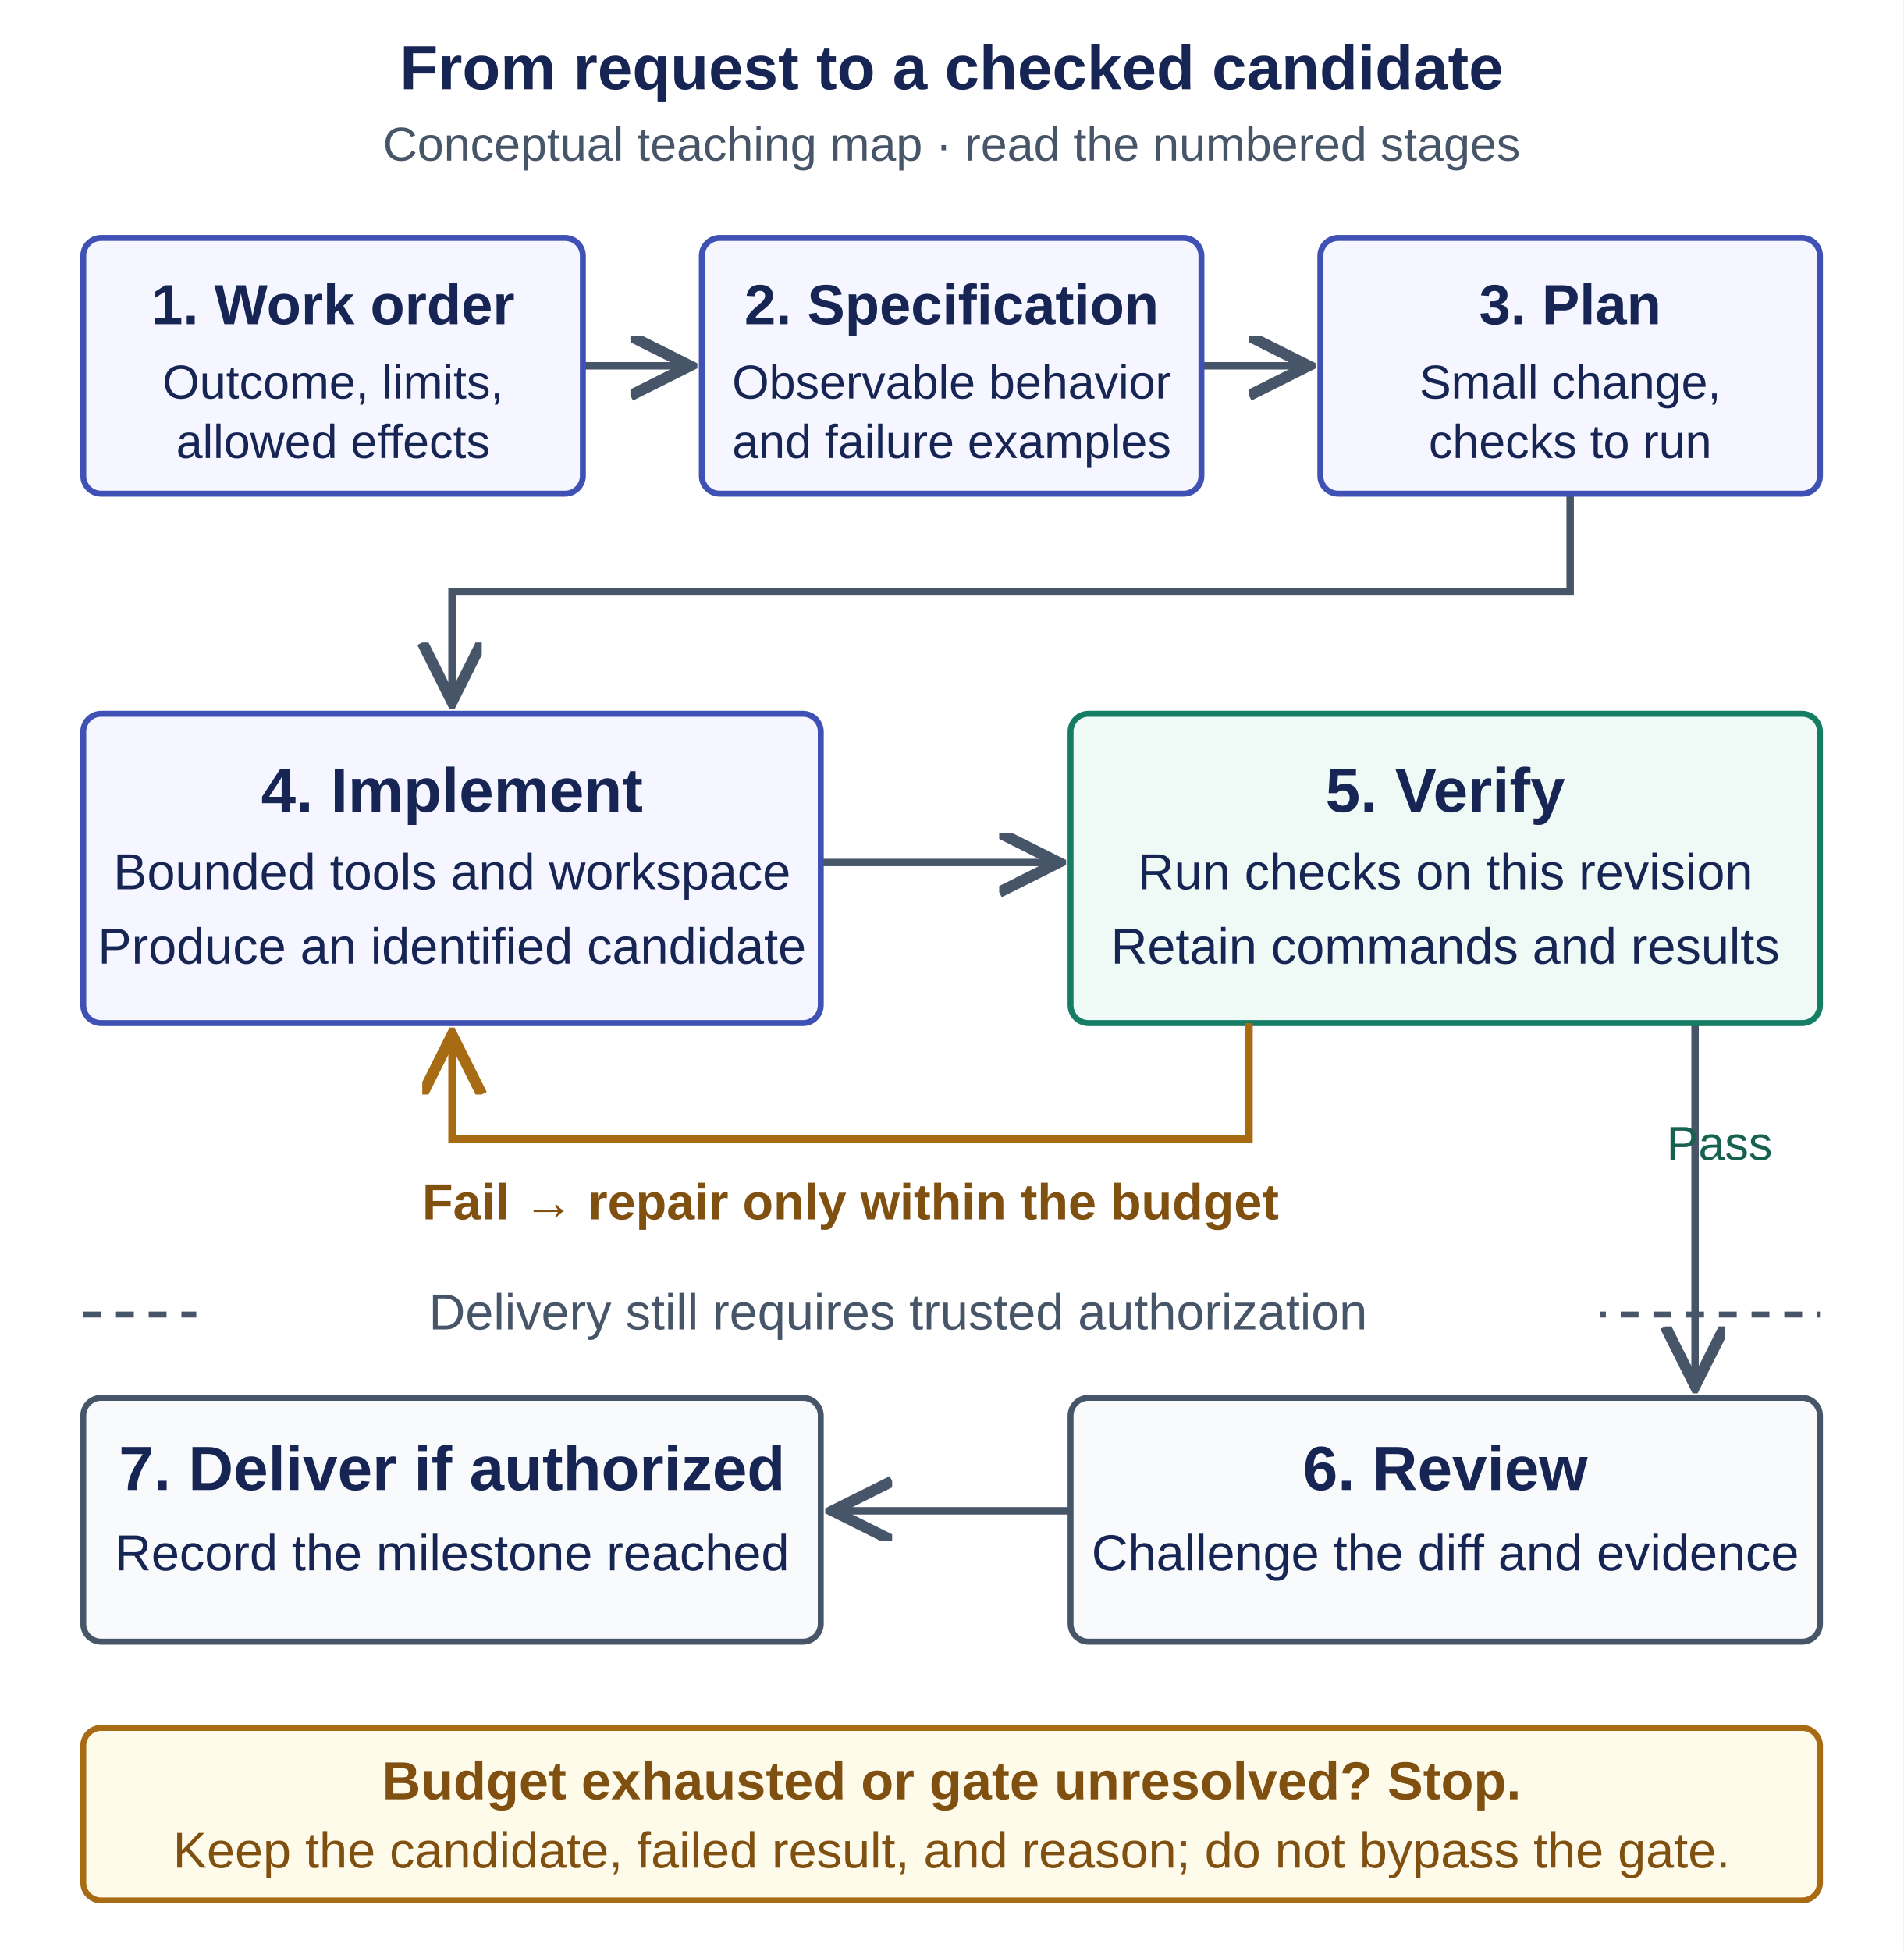
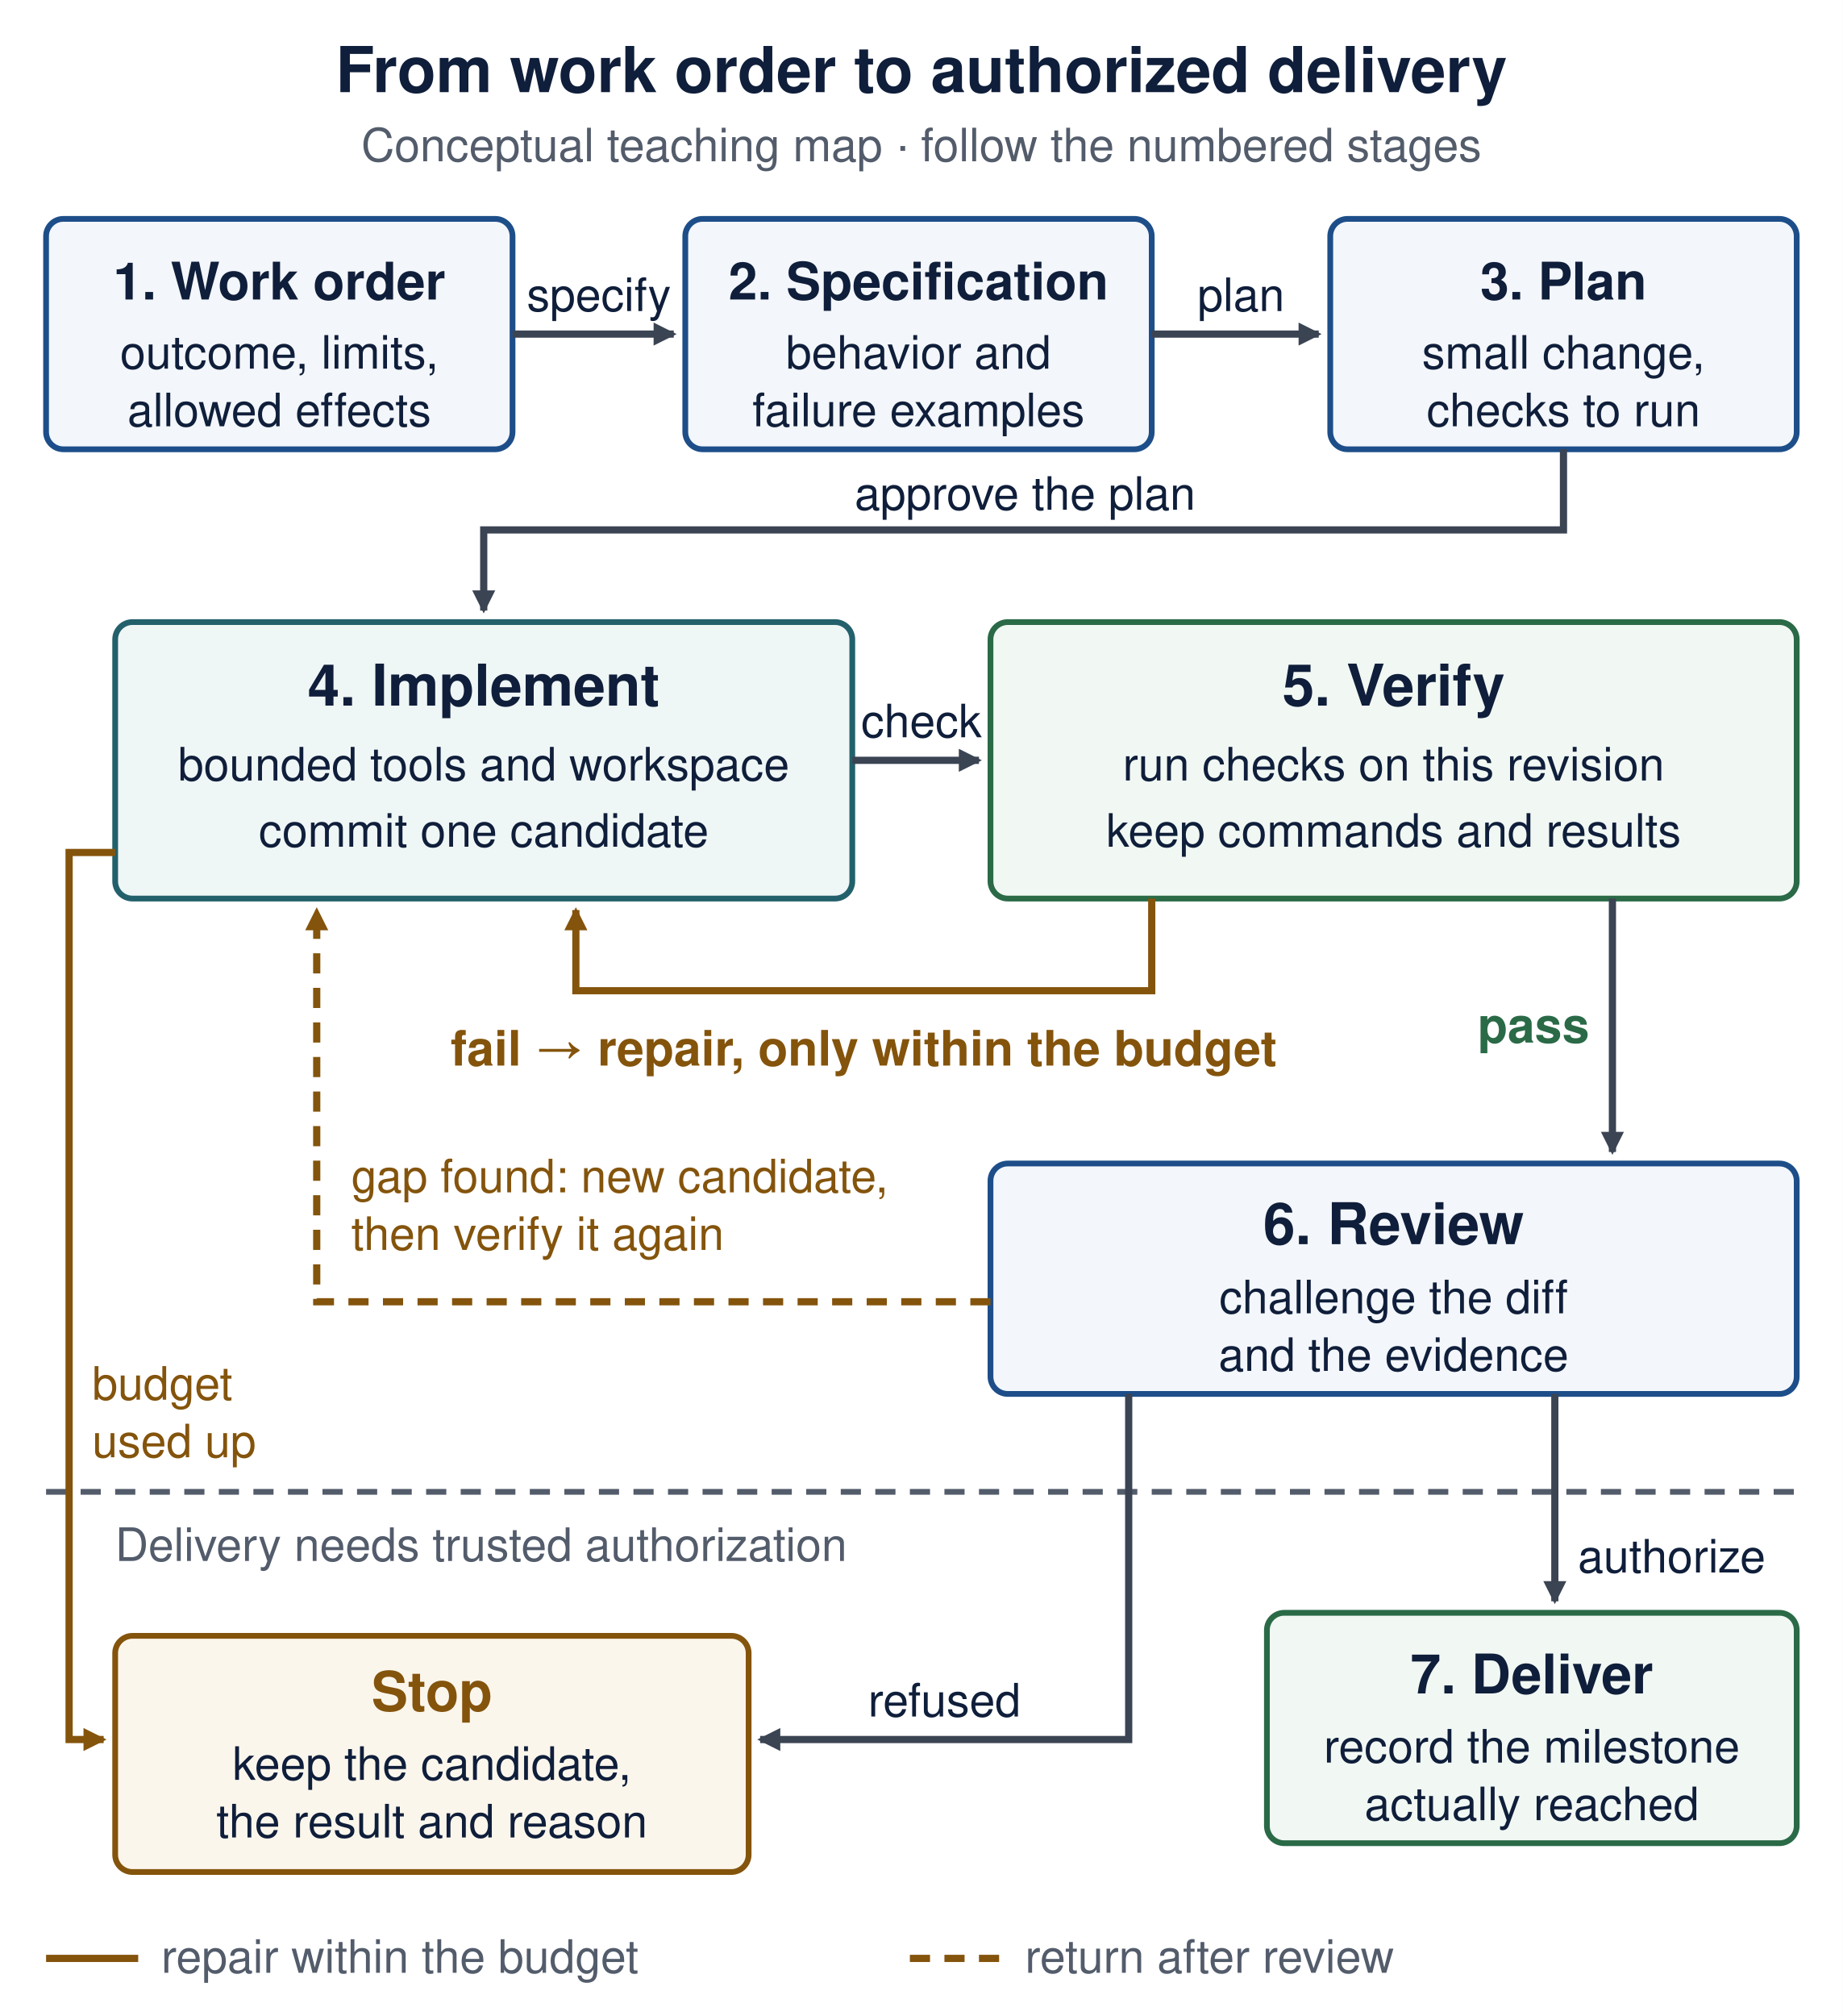
- <svg xmlns="http://www.w3.org/2000/svg" viewBox="0 0 640 656" role="img" aria-labelledby="title desc">
+ <svg xmlns="http://www.w3.org/2000/svg" viewBox="0 0 640 700" role="img" aria-labelledby="t d">
  <defs>
-     <marker id="arrow" markerWidth="9" markerHeight="9" refX="8" refY="4" orient="auto">
-       <path d="M0 0 L8 4 L0 8" fill="none" stroke="#475569" stroke-width="1.5" />
+     <marker id="a" markerWidth="10" markerHeight="10" refX="8" refY="5" orient="auto" markerUnits="userSpaceOnUse">
+       <path d="M1 1 L9 5 L1 9 Z" fill="#3b4453" />
    </marker>
-     <marker id="repair" markerWidth="9" markerHeight="9" refX="8" refY="4" orient="auto">
-       <path d="M0 0 L8 4 L0 8" fill="none" stroke="#a66b13" stroke-width="1.5" />
+     <marker id="o" markerWidth="10" markerHeight="10" refX="8" refY="5" orient="auto" markerUnits="userSpaceOnUse">
+       <path d="M1 1 L9 5 L1 9 Z" fill="#84540c" />
    </marker>
  </defs>
-   <rect width="640" height="656" fill="#fff" />
-   <g font-family="Arial, Helvetica, sans-serif" fill="#172554" text-anchor="middle">
-     <text x="320" y="30" font-size="21" font-weight="700">From request to a checked candidate</text>
-     <text x="320" y="54" font-size="16" fill="#475569">Conceptual teaching map · read the numbered stages</text>
-     <g fill="none" stroke="#475569" stroke-width="2.5" marker-end="url(#arrow)">
-       <path d="M196 123 H232" />
-       <path d="M404 123 H440" />
-       <path d="M528 166 V199 H152 V236" />
-       <path d="M276 290 H356" />
-       <path d="M570 344 V466" />
-       <path d="M360 508 H280" />
+   <rect width="640" height="700" fill="#ffffff" />
+   <g font-family="Helvetica, Arial, 'Liberation Sans', sans-serif" fill="#0f1e3a">
+     <text x="320" y="32" text-anchor="middle" font-size="22" font-weight="700">From work order to authorized delivery</text>
+     <text x="320" y="56" text-anchor="middle" font-size="16" fill="#535c6b">Conceptual teaching map · follow the numbered stages</text>
+     <g fill="#f3f6fa" stroke="#1d4e89" stroke-width="2">
+       <rect x="16" y="76" width="162" height="80" rx="6" />
+       <rect x="238" y="76" width="162" height="80" rx="6" />
+       <rect x="462" y="76" width="162" height="80" rx="6" />
    </g>
-     <g fill="#f5f6ff" stroke="#4051b5" stroke-width="2">
-       <rect x="28" y="80" width="168" height="86" rx="6" />
-       <rect x="236" y="80" width="168" height="86" rx="6" />
-       <rect x="444" y="80" width="168" height="86" rx="6" />
-       <rect x="28" y="240" width="248" height="104" rx="6" />
+     <g text-anchor="middle">
+       <text x="97" y="104" font-size="18" font-weight="700">1. Work order</text>
+       <text x="97" y="128" font-size="16">outcome, limits,</text>
+       <text x="97" y="148" font-size="16">allowed effects</text>
+       <text x="319" y="104" font-size="18" font-weight="700">2. Specification</text>
+       <text x="319" y="128" font-size="16">behavior and</text>
+       <text x="319" y="148" font-size="16">failure examples</text>
+       <text x="543" y="104" font-size="18" font-weight="700">3. Plan</text>
+       <text x="543" y="128" font-size="16">small change,</text>
+       <text x="543" y="148" font-size="16">checks to run</text>
    </g>
-     <text x="112" y="109" font-size="19" font-weight="700">1. Work order</text>
-     <text x="112" y="134" font-size="16">Outcome, limits,</text>
-     <text x="112" y="154" font-size="16">allowed effects</text>
-     <text x="320" y="109" font-size="19" font-weight="700">2. Specification</text>
-     <text x="320" y="134" font-size="16">Observable behavior</text>
-     <text x="320" y="154" font-size="16">and failure examples</text>
-     <text x="528" y="109" font-size="19" font-weight="700">3. Plan</text>
-     <text x="528" y="134" font-size="16">Small change,</text>
-     <text x="528" y="154" font-size="16">checks to run</text>
-     <text x="152" y="273" font-size="21" font-weight="700">4. Implement</text>
-     <text x="152" y="299" font-size="17">Bounded tools and workspace</text>
-     <text x="152" y="324" font-size="17">Produce an identified candidate</text>
-     <rect x="360" y="240" width="252" height="104" rx="6" fill="#effaf6" stroke="#167d65" stroke-width="2" />
-     <text x="486" y="273" font-size="21" font-weight="700">5. Verify</text>
-     <text x="486" y="299" font-size="17">Run checks on this revision</text>
-     <text x="486" y="324" font-size="17">Retain commands and results</text>
-     <path d="M420 344 V383 H152 V348" fill="none" stroke="#a66b13" stroke-width="2.5" marker-end="url(#repair)" />
-     <text x="286" y="410" font-size="17" fill="#805010" font-weight="700">Fail → repair only within the budget</text>
-     <text x="596" y="390" font-size="16" fill="#16614f" text-anchor="end">Pass</text>
-     <path d="M28 442 H612" stroke="#475569" stroke-width="2" stroke-dasharray="6 5" />
-     <rect x="66" y="429" width="472" height="25" fill="#fff" />
-     <text x="302" y="447" font-size="17" fill="#475569">Delivery still requires trusted authorization</text>
-     <g fill="#f8fafc" stroke="#475569" stroke-width="2">
-       <rect x="360" y="470" width="252" height="82" rx="6" />
-       <rect x="28" y="470" width="248" height="82" rx="6" />
+     <rect x="40" y="216" width="256" height="96" rx="6" fill="#eff6f6" stroke="#22616b" stroke-width="2" />
+     <text x="168" y="245" text-anchor="middle" font-size="20" font-weight="700">4. Implement</text>
+     <text x="168" y="271" text-anchor="middle" font-size="16">bounded tools and workspace</text>
+     <text x="168" y="294" text-anchor="middle" font-size="16">commit one candidate</text>
+     <rect x="344" y="216" width="280" height="96" rx="6" fill="#f1f7f3" stroke="#2a6a47" stroke-width="2" />
+     <text x="484" y="245" text-anchor="middle" font-size="20" font-weight="700">5. Verify</text>
+     <text x="484" y="271" text-anchor="middle" font-size="16">run checks on this revision</text>
+     <text x="484" y="294" text-anchor="middle" font-size="16">keep commands and results</text>
+     <rect x="344" y="404" width="280" height="80" rx="6" fill="#f3f6fa" stroke="#1d4e89" stroke-width="2" />
+     <text x="484" y="432" text-anchor="middle" font-size="20" font-weight="700">6. Review</text>
+     <text x="484" y="456" text-anchor="middle" font-size="16">challenge the diff</text>
+     <text x="484" y="476" text-anchor="middle" font-size="16">and the evidence</text>
+     <path d="M16 518 H624" stroke="#535c6b" stroke-width="2" stroke-dasharray="7 5" />
+     <text x="40" y="542" font-size="16" fill="#535c6b">Delivery needs trusted authorization</text>
+     <rect x="40" y="568" width="220" height="82" rx="6" fill="#fbf6ec" stroke="#84540c" stroke-width="2" />
+     <text x="150" y="594" text-anchor="middle" font-size="19" font-weight="700" fill="#84540c">Stop</text>
+     <text x="150" y="618" text-anchor="middle" font-size="16">keep the candidate,</text>
+     <text x="150" y="638" text-anchor="middle" font-size="16">the result and reason</text>
+     <rect x="440" y="560" width="184" height="80" rx="6" fill="#f1f7f3" stroke="#2a6a47" stroke-width="2" />
+     <text x="532" y="588" text-anchor="middle" font-size="19" font-weight="700">7. Deliver</text>
+     <text x="532" y="612" text-anchor="middle" font-size="16">record the milestone</text>
+     <text x="532" y="632" text-anchor="middle" font-size="16">actually reached</text>
+     <g fill="none" stroke="#3b4453" stroke-width="2.5" marker-end="url(#a)">
+       <path d="M178 116 H234" />
+       <path d="M400 116 H458" />
+       <path d="M543 156 V184 H168 V212" />
+       <path d="M296 264 H340" />
+       <path d="M560 312 V400" />
+       <path d="M540 484 V556" />
+       <path d="M392 484 V604 H264" />
    </g>
-     <text x="486" y="501" font-size="21" font-weight="700">6. Review</text>
-     <text x="486" y="528" font-size="17">Challenge the diff and evidence</text>
-     <text x="152" y="501" font-size="21" font-weight="700">7. Deliver if authorized</text>
-     <text x="152" y="528" font-size="17">Record the milestone reached</text>
-     <rect x="28" y="581" width="584" height="58" rx="6" fill="#fffbeb" stroke="#a66b13" stroke-width="2" />
-     <text x="320" y="605" font-size="18" font-weight="700" fill="#805010">Budget exhausted or gate unresolved? Stop.</text>
-     <text x="320" y="628" font-size="17" fill="#805010">Keep the candidate, failed result, and reason; do not bypass the gate.</text>
+     <g font-size="16" text-anchor="middle">
+       <text x="208" y="108">specify</text>
+       <text x="431" y="108">plan</text>
+       <text x="356" y="177">approve the plan</text>
+       <text x="320" y="256">check</text>
+       <text x="328" y="596">refused</text>
+     </g>
+     <text x="552" y="362" text-anchor="end" font-size="17" font-weight="700" fill="#2a6a47">pass</text>
+     <text x="548" y="546" font-size="16">authorize</text>
+     <path d="M400 312 V344 H200 V316" fill="none" stroke="#84540c" stroke-width="2.5" marker-end="url(#o)" />
+     <text x="300" y="370" text-anchor="middle" font-size="17" font-weight="700" fill="#84540c">fail → repair, only within the budget</text>
+     <path d="M40 296 H24 V604 H36" fill="none" stroke="#84540c" stroke-width="2.5" marker-end="url(#o)" />
+     <text x="32" y="486" font-size="16" fill="#84540c">budget</text>
+     <text x="32" y="506" font-size="16" fill="#84540c">used up</text>
+     <path d="M344 452 H110 V316" fill="none" stroke="#84540c" stroke-width="2.5" stroke-dasharray="7 5" marker-end="url(#o)" />
+     <text x="122" y="414" font-size="16" fill="#84540c">gap found: new candidate,</text>
+     <text x="122" y="434" font-size="16" fill="#84540c">then verify it again</text>
+     <path d="M16 680 H48" stroke="#84540c" stroke-width="2.5" />
+     <text x="56" y="685" font-size="16" fill="#535c6b">repair within the budget</text>
+     <path d="M316 680 H348" stroke="#84540c" stroke-width="2.5" stroke-dasharray="7 5" />
+     <text x="356" y="685" font-size="16" fill="#535c6b">return after review</text>
  </g>
</svg>
